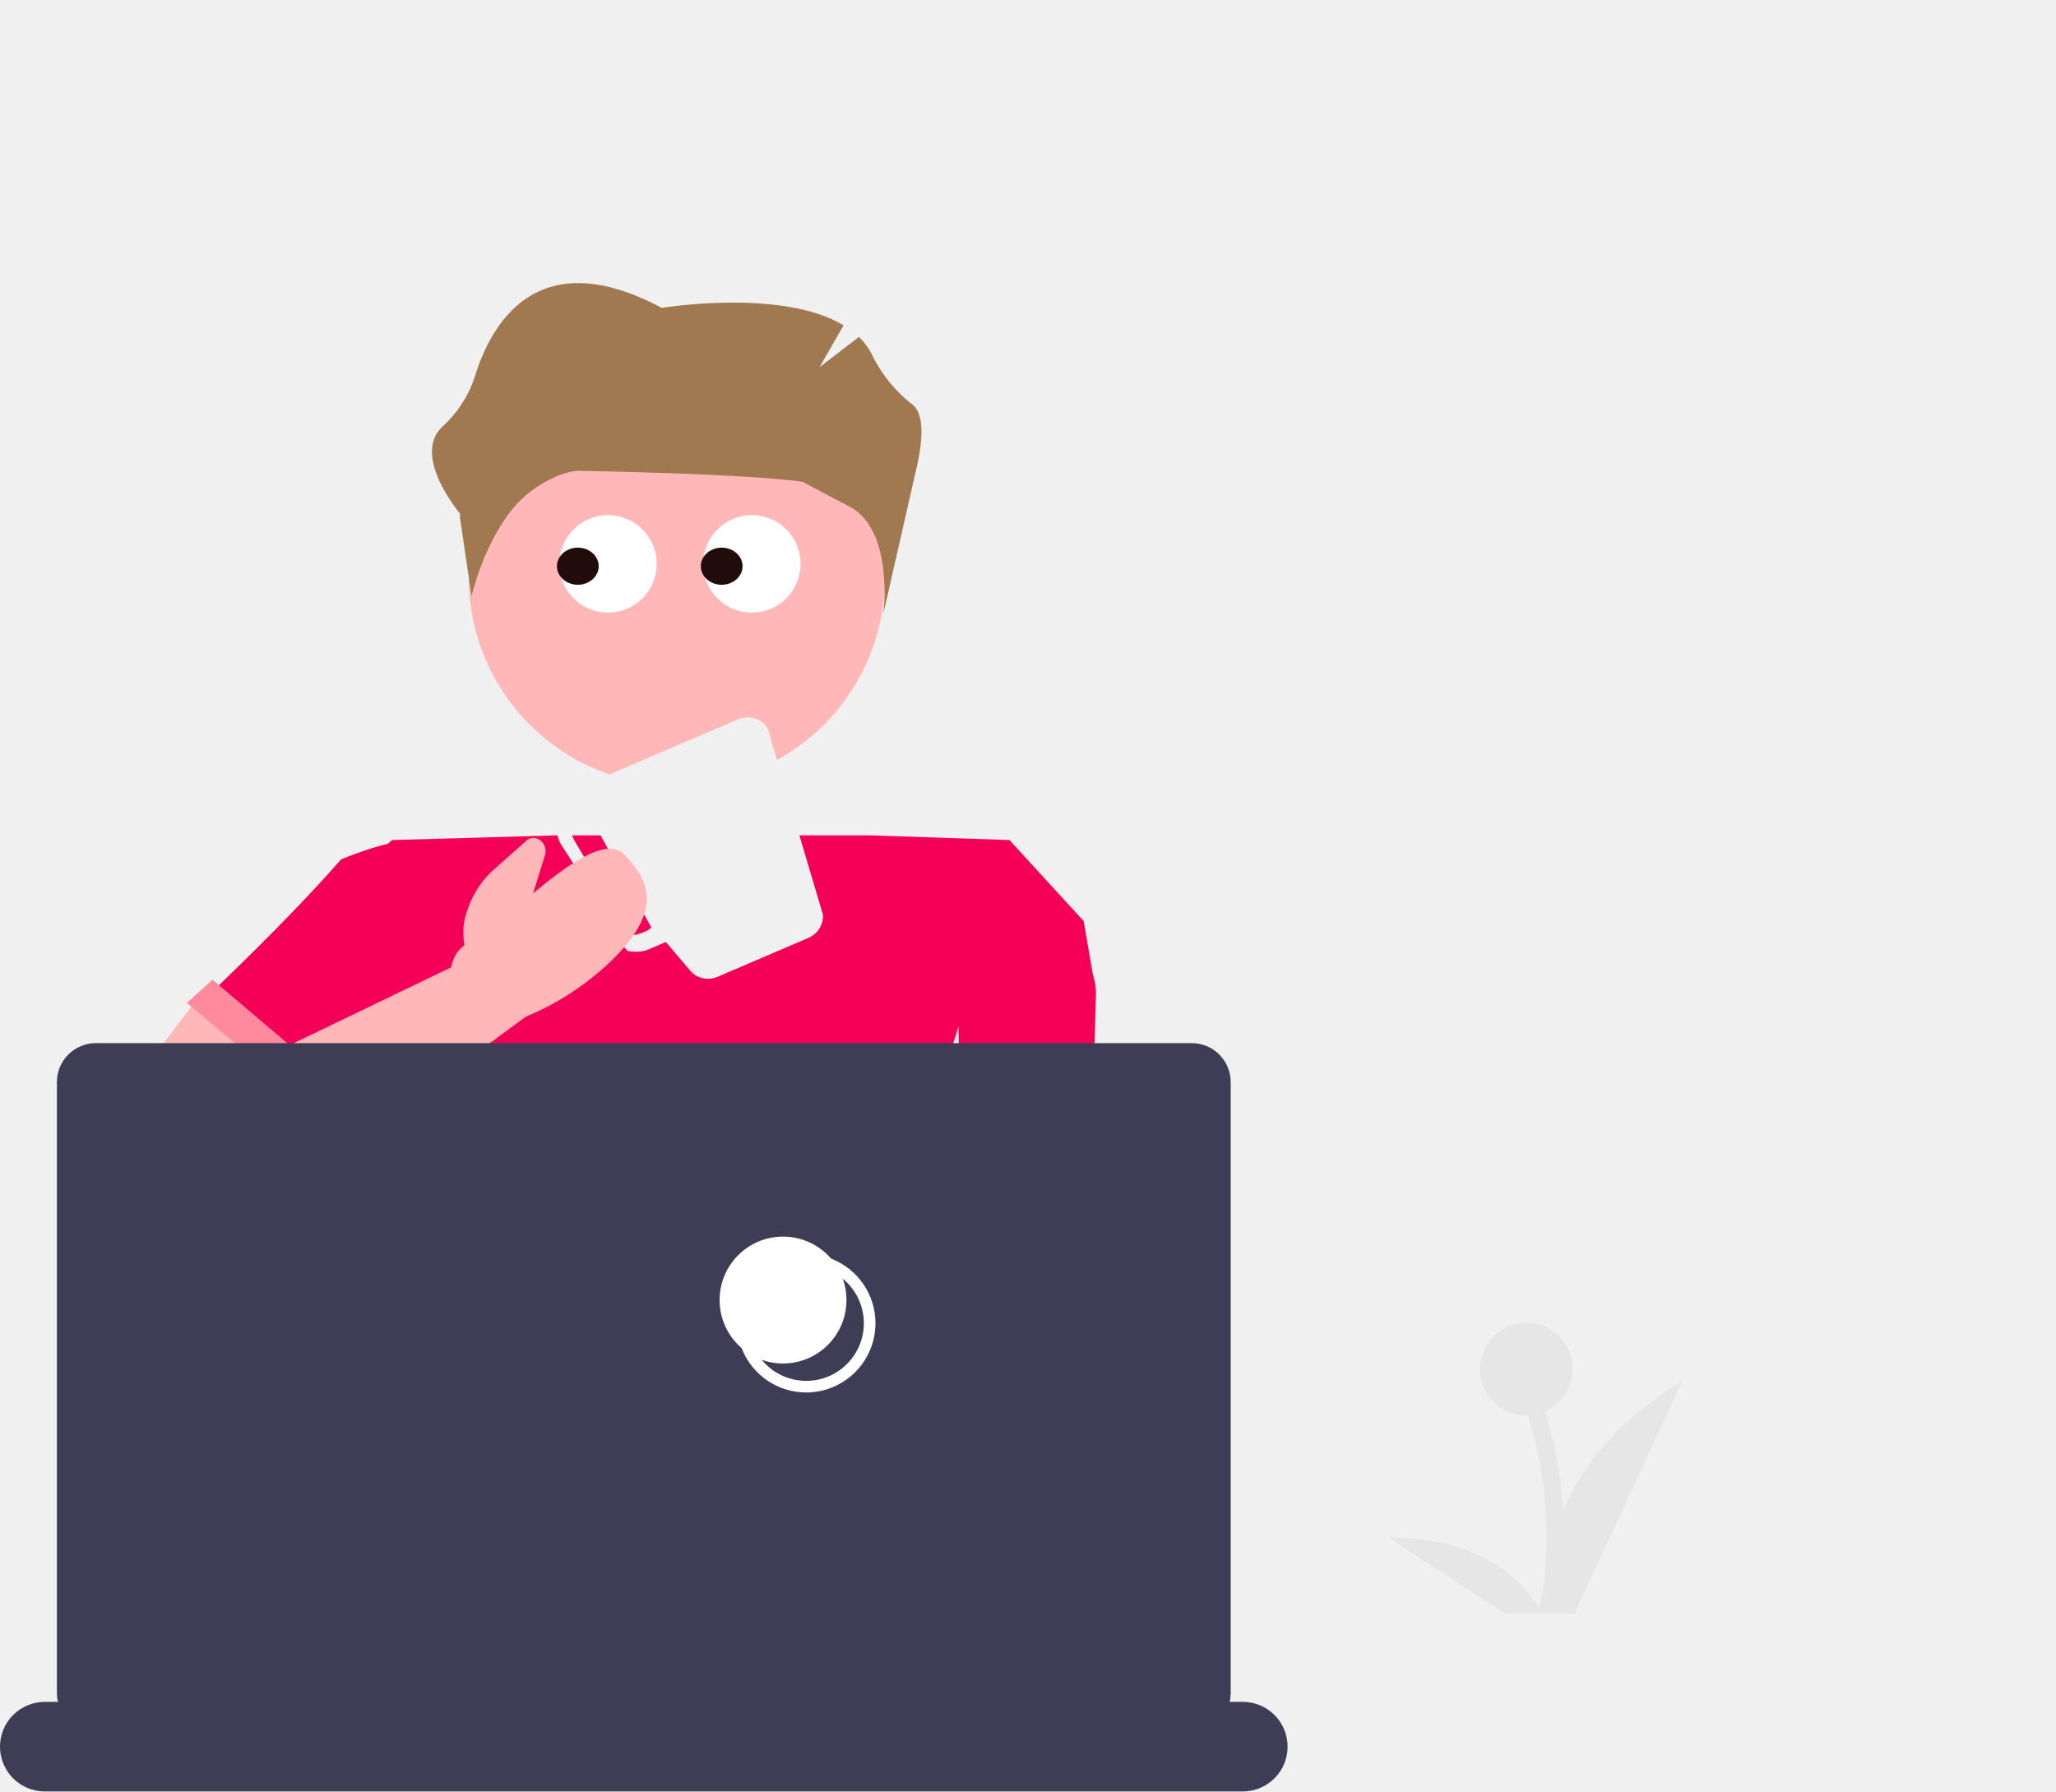
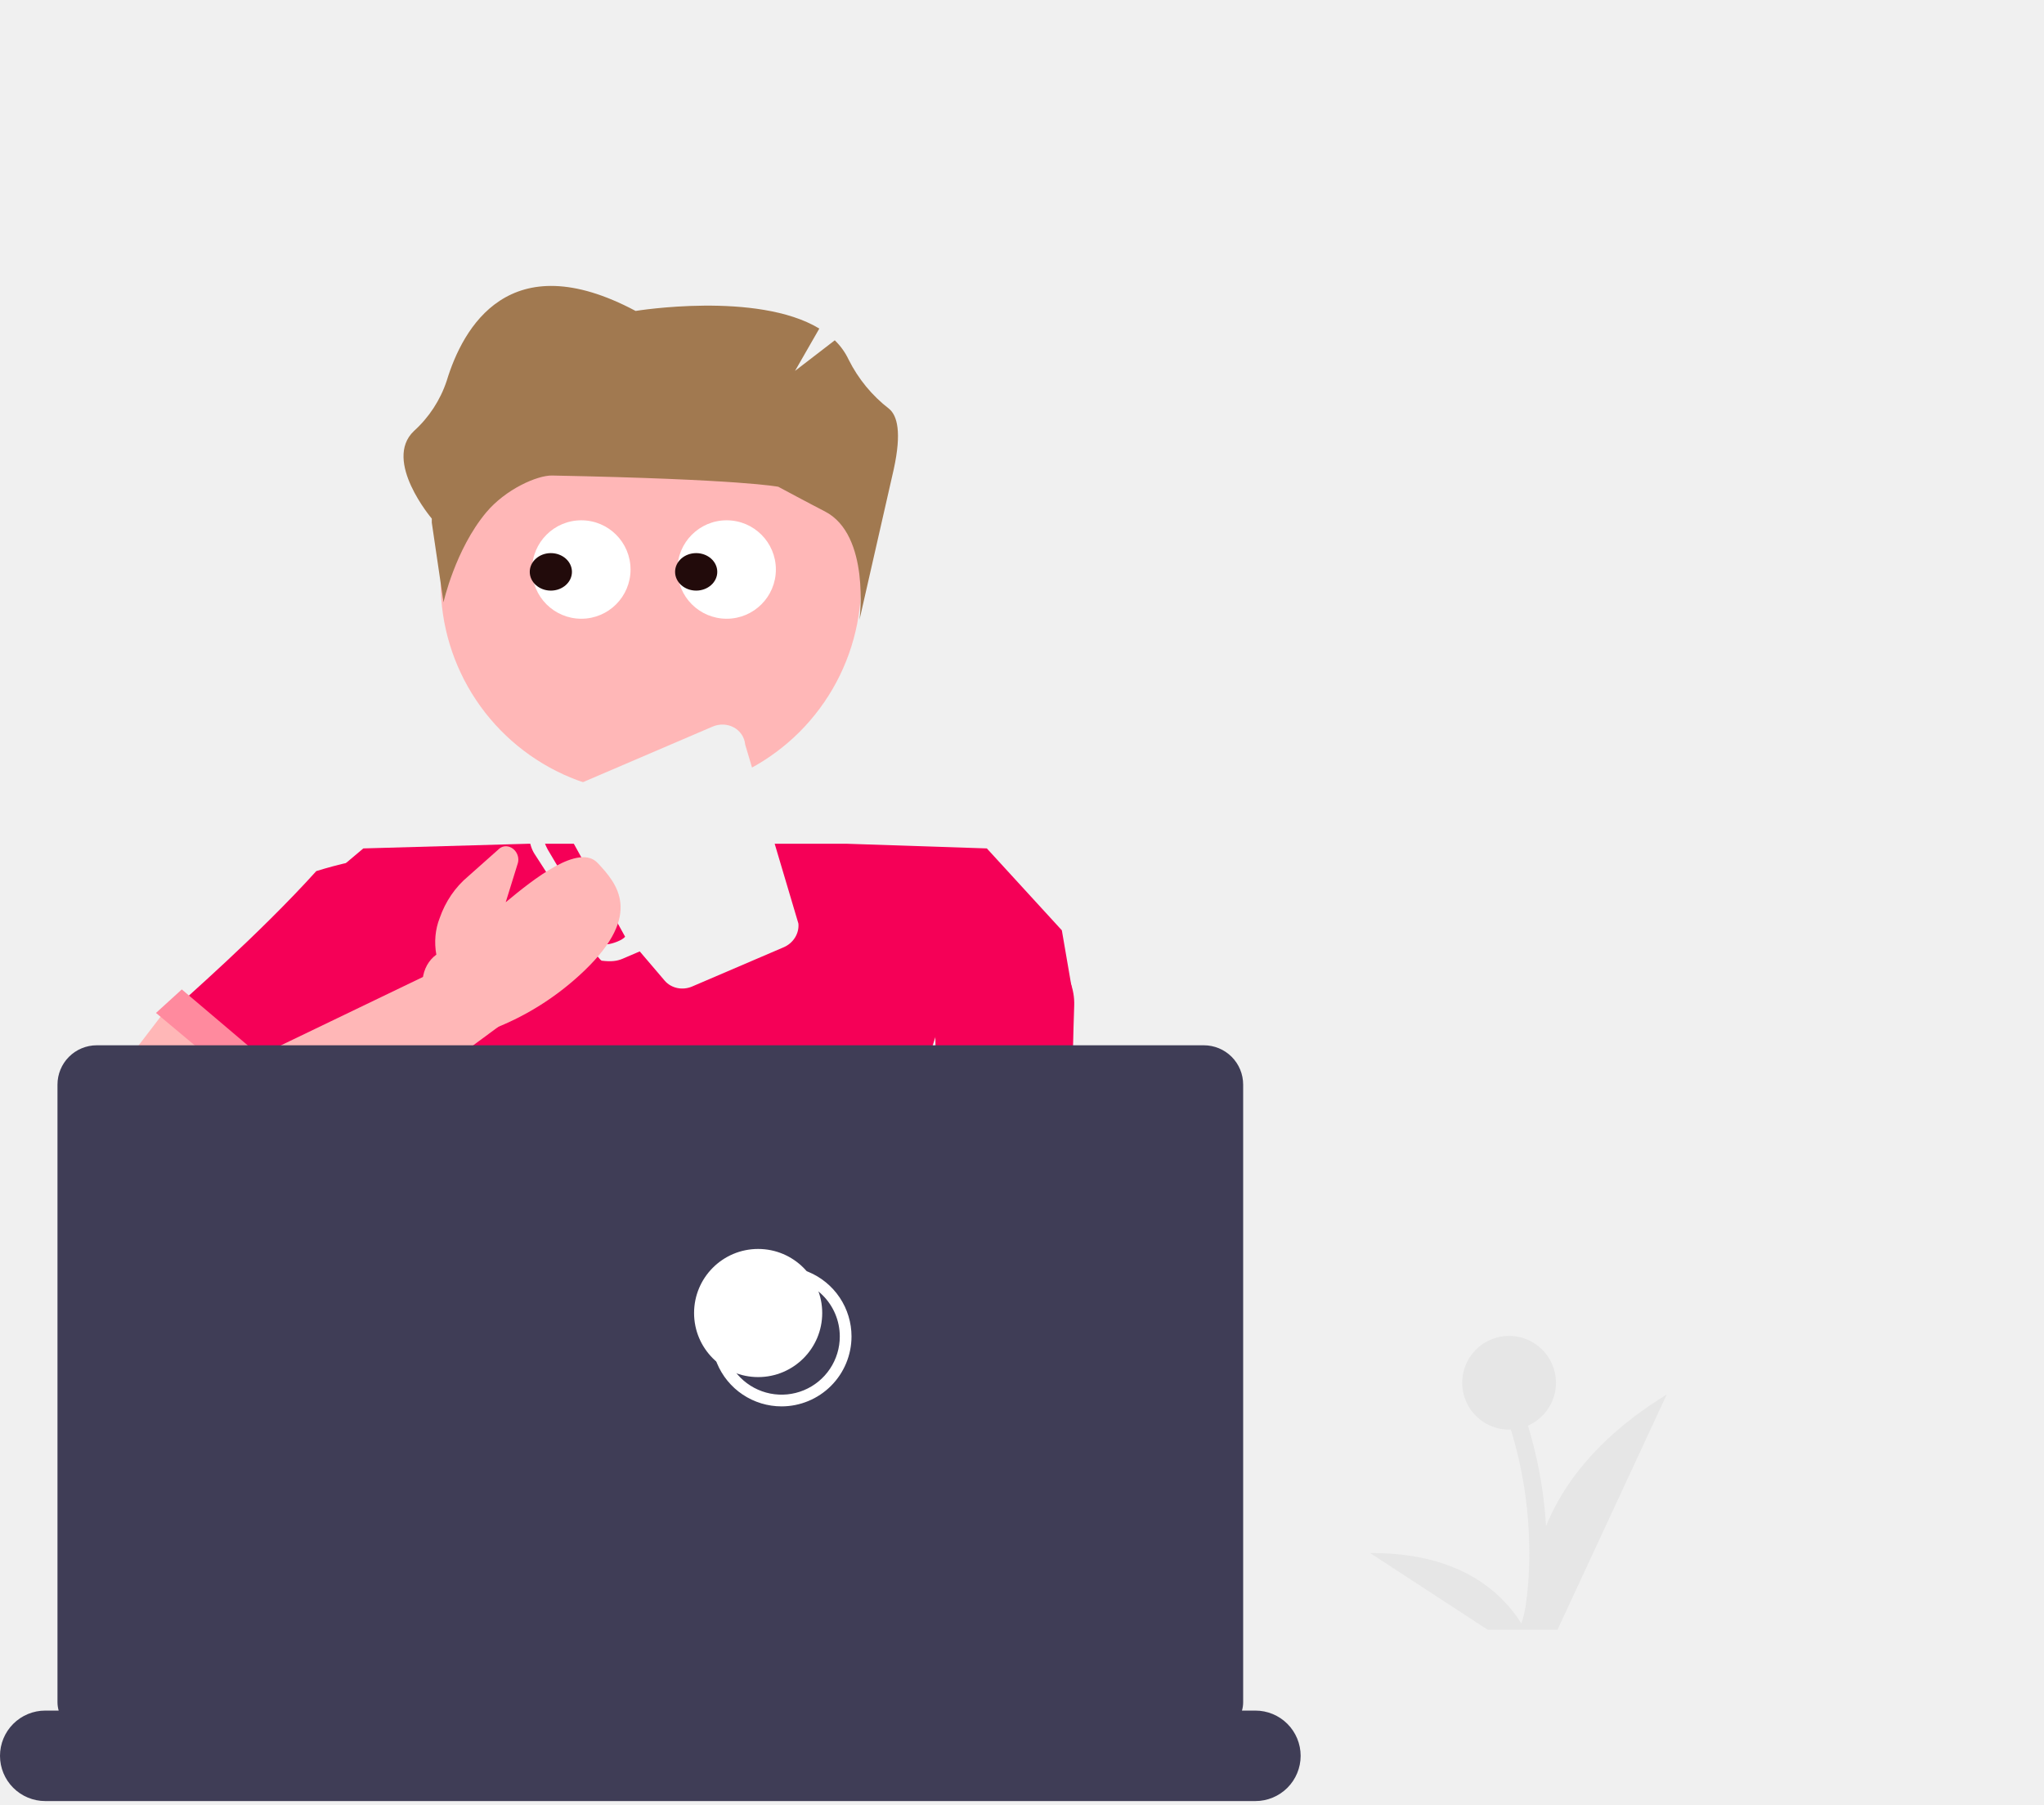
- <svg xmlns="http://www.w3.org/2000/svg" width="443" height="386" viewBox="0 0 443 386" fill="none">
-   <path d="M101 124.443C101 133.311 103.63 141.981 108.557 149.354C113.484 156.728 120.487 162.475 128.68 165.869C136.873 169.263 145.889 170.151 154.587 168.42C163.285 166.69 171.274 162.42 177.545 156.149C183.816 149.878 188.086 141.889 189.816 133.191C191.547 124.493 190.659 115.477 187.265 107.284C183.871 99.091 178.124 92.088 170.75 87.161C163.377 82.234 154.707 79.604 145.839 79.604C133.977 79.575 122.588 84.258 114.179 92.625C105.771 100.992 101.03 112.357 101 124.22C101 124.294 101 124.369 101 124.443Z" fill="#FFB7B7" />
-   <path d="M196.63 87.197C193.016 84.406 190.077 80.835 188.034 76.751C187.305 75.199 186.298 73.792 185.065 72.6L176.587 79.121L181.768 70.096C168.498 62.075 142.585 66.335 142.585 66.335C115.628 51.981 105.73 69.899 102.279 81.263C100.912 85.375 98.501 89.062 95.283 91.964C88.633 98.304 99.105 110.637 99.105 110.637V111.508L101.604 128.484C101.604 128.484 104.104 117.237 110.699 109.333C114.858 104.35 121.626 101.387 124.769 101.449C165.339 102.24 173.02 103.847 173.02 103.847C173.02 103.847 179.889 107.537 182.922 109.087C192.724 114.096 190.333 132.233 190.333 132.233L197.658 100.042C199.349 92.239 198.41 88.659 196.63 87.197Z" fill="#A17950" />
-   <circle cx="130.999" cy="121.5" r="10.5" fill="white" />
-   <ellipse cx="124.5" cy="122" rx="4.5" ry="4" fill="#220B0B" />
-   <circle cx="161.999" cy="121.5" r="10.5" fill="white" />
-   <ellipse cx="155.5" cy="122" rx="4.5" ry="4" fill="#220B0B" />
-   <path d="M64.166 231.448L44.882 212.146L28.962 232.977C26.372 236.408 24.906 240.58 24.869 244.624C24.832 248.669 26.226 252.275 28.762 254.692C30.088 255.955 31.686 256.854 33.46 257.335C35.234 257.816 37.148 257.869 39.087 257.492C41.026 257.114 42.95 256.313 44.743 255.137C46.537 253.961 48.164 252.434 49.526 250.647L64.452 231.478L64.166 231.448Z" fill="#FFB7B7" />
-   <g clip-path="url(#clip0_149_152)">
-     <path d="M133.211 310.399C136.199 311.639 137.187 313.237 137.187 313.237C137.845 313.091 138.526 313.081 139.187 313.207C139.849 313.333 140.478 313.593 141.035 313.972C141.593 314.35 142.068 314.839 142.431 315.408C142.793 315.977 143.037 316.614 143.145 317.281L143.473 319.277C143.677 320.531 143.394 321.817 142.684 322.87C141.973 323.923 140.887 324.664 139.65 324.941L139.503 324.974C134.579 327.403 129.246 328.888 123.781 329.352C112.069 330.341 106.157 325.33 106.133 321.663C106.11 318.196 119.852 316.324 124.942 315.569L119.789 313.379C119.459 313.238 119.185 312.993 119.009 312.68C118.833 312.368 118.766 312.005 118.816 311.649C118.867 311.294 119.034 310.964 119.29 310.713C119.546 310.462 119.878 310.303 120.234 310.26L126.262 309.541C128.614 309.23 131.006 309.525 133.211 310.399V310.399Z" fill="#FFB7B7" />
-     <path d="M213.102 309.653L139.504 324.967L136.075 312.305L208.04 284.495C209.747 284.131 211.51 284.121 213.221 284.465C214.931 284.81 216.553 285.502 217.986 286.499C219.419 287.496 220.633 288.776 221.554 290.262C222.474 291.748 223.082 293.408 223.339 295.139V295.139C223.828 298.413 223.036 301.752 221.128 304.457C219.22 307.162 216.344 309.024 213.102 309.653Z" fill="#FFB7B7" />
-     <path d="M200.404 277.02L225.868 278.68L223.392 298.619C222.965 301.884 221.298 304.861 218.739 306.927C216.18 308.993 212.926 309.99 209.656 309.71V309.71C207.946 309.565 206.283 309.075 204.767 308.27C203.251 307.464 201.914 306.36 200.835 305.022C199.756 303.684 198.958 302.142 198.489 300.486C198.02 298.831 197.889 297.096 198.104 295.388L200.19 276.868L200.404 277.02Z" fill="#FFB7B7" />
-     <path d="M236.137 214.499C235.277 239.584 235.576 270.305 235.608 274.772L207.29 276.26L206.41 213.484C206.438 211.624 206.88 209.794 207.709 208.107C208.538 206.42 209.736 204.912 211.23 203.675C212.723 202.437 214.481 201.497 216.396 200.913C218.31 200.328 220.34 200.11 222.361 200.274V200.274C226.186 200.582 229.755 202.234 232.322 204.885C234.889 207.536 236.256 210.981 236.137 214.499Z" fill="#F50057" />
-     <path d="M198.255 276.891L228.039 279.501L228.957 269.562L199.461 267.274L198.255 276.891Z" fill="#FF8A9E" />
+ <svg xmlns="http://www.w3.org/2000/svg" width="436" height="385" viewBox="0 0 436 385" fill="none">
+   <g id="nain tomando cafe">
+     <path id="Vector" d="M94 124.443C94 133.311 96.63 141.981 101.557 149.354C106.484 156.728 113.487 162.475 121.68 165.869C129.873 169.263 138.889 170.151 147.587 168.42C156.285 166.69 164.274 162.42 170.545 156.149C176.816 149.878 181.086 141.889 182.816 133.191C184.547 124.493 183.659 115.477 180.265 107.284C176.871 99.091 171.124 92.088 163.75 87.161C156.377 82.234 147.707 79.604 138.839 79.604C126.977 79.575 115.588 84.258 107.179 92.625C98.77 100.992 94.03 112.357 94 124.22C94 124.294 94 124.369 94 124.443Z" fill="#FFB7B7" />
+     <path id="Vector_2" d="M189.63 87.197C186.016 84.406 183.077 80.835 181.034 76.751C180.305 75.199 179.298 73.792 178.065 72.6L169.587 79.121L174.768 70.096C161.498 62.075 135.585 66.335 135.585 66.335C108.628 51.981 98.73 69.899 95.279 81.263C93.912 85.375 91.501 89.062 88.283 91.964C81.633 98.304 92.105 110.637 92.105 110.637V111.508L94.604 128.484C94.604 128.484 97.103 117.237 103.699 109.333C107.858 104.35 114.626 101.387 117.769 101.449C158.339 102.24 166.02 103.847 166.02 103.847C166.02 103.847 172.889 107.537 175.922 109.087C185.724 114.096 183.333 132.233 183.333 132.233L190.658 100.042C192.349 92.239 191.41 88.659 189.63 87.197Z" fill="#A17950" />
+     <g id="leftEye">
+       <circle id="Ellipse 5" cx="123.999" cy="121.5" r="10.5" fill="white" />
+       <ellipse id="Ellipse 6" cx="117.5" cy="122" rx="4.5" ry="4" fill="#220B0B" />
+     </g>
+     <g id="right-eye">
+       <circle id="Ellipse 7" cx="154.999" cy="121.5" r="10.5" fill="white" />
+       <ellipse id="Ellipse 8" cx="148.5" cy="122" rx="4.5" ry="4" fill="#220B0B" />
+     </g>
+     <path id="Vector_3" d="M57.166 231.448L37.882 212.146L21.962 232.977C19.372 236.408 17.906 240.58 17.869 244.624C17.832 248.669 19.226 252.275 21.762 254.692V254.692C23.088 255.955 24.686 256.854 26.46 257.335C28.234 257.816 30.148 257.869 32.087 257.492C34.026 257.114 35.95 256.313 37.743 255.137C39.537 253.961 41.164 252.434 42.526 250.647L57.452 231.478L57.166 231.448Z" fill="#FFB7B7" />
+     <path id="Vector_4" d="M85 280.5L81 226L67.763 208.855L48 213L52 202.5L77.5 181L112.807 180H180.5L210.5 181L226.5 198.472L229 213L203.5 208.855L198 226L201 306V334H85V300.958V280.5Z" fill="#F50057" />
+     <path id="Vector_5" d="M126.211 310.399C129.199 311.639 130.187 313.237 130.187 313.237C130.845 313.091 131.526 313.081 132.187 313.207C132.849 313.333 133.478 313.593 134.035 313.972C134.593 314.35 135.068 314.839 135.431 315.408C135.793 315.977 136.037 316.614 136.145 317.281L136.473 319.277C136.677 320.531 136.394 321.817 135.684 322.87C134.973 323.923 133.887 324.664 132.65 324.941L132.503 324.974C127.579 327.403 122.246 328.888 116.781 329.352C105.069 330.341 99.157 325.33 99.133 321.663C99.11 318.196 112.852 316.324 117.942 315.569L112.789 313.379C112.459 313.238 112.185 312.993 112.009 312.68C111.833 312.368 111.766 312.005 111.816 311.649C111.867 311.294 112.034 310.964 112.29 310.713C112.546 310.462 112.878 310.303 113.234 310.26L119.262 309.541C121.614 309.23 124.006 309.525 126.211 310.399V310.399Z" fill="#FFB7B7" />
+     <path id="Vector_6" d="M206.102 309.653L132.504 324.967L129.075 312.305L201.04 284.495C202.747 284.131 204.51 284.121 206.221 284.465C207.931 284.81 209.553 285.502 210.986 286.499C212.419 287.496 213.633 288.776 214.554 290.262C215.474 291.748 216.082 293.408 216.339 295.139V295.139C216.828 298.413 216.036 301.752 214.128 304.457C212.22 307.162 209.344 309.024 206.102 309.653Z" fill="#FFB7B7" />
+     <path id="Vector_7" d="M193.404 277.02L218.868 278.68L216.392 298.619C215.965 301.884 214.298 304.861 211.739 306.927C209.18 308.993 205.926 309.99 202.656 309.71V309.71C200.946 309.565 199.283 309.075 197.767 308.27C196.251 307.464 194.914 306.36 193.835 305.022C192.756 303.684 191.958 302.142 191.489 300.486C191.02 298.831 190.889 297.096 191.104 295.388L193.19 276.868L193.404 277.02Z" fill="#FFB7B7" />
+     <path id="Vector_8" d="M229.137 214.499C228.277 239.584 228.576 270.305 228.608 274.772L200.29 276.26L199.41 213.484C199.438 211.624 199.88 209.794 200.709 208.107C201.538 206.42 202.736 204.912 204.23 203.675C205.723 202.437 207.481 201.497 209.396 200.913C211.31 200.328 213.34 200.11 215.361 200.274V200.274C219.186 200.582 222.755 202.234 225.322 204.885C227.889 207.536 229.256 210.981 229.137 214.499Z" fill="#F50057" />
+     <path id="Vector_9" d="M191.255 276.891L221.039 279.501L221.957 269.562L192.461 267.274L191.255 276.891Z" fill="#FF8A9E" />
+     <path id="Vector_10" d="M67.468 185.838C55.131 199.507 38.876 213.568 36.495 215.852L64.287 238.911L98.163 207.076C99.117 206.092 99.636 204.796 99.689 203.27C99.743 201.744 99.329 200.019 98.473 198.201C97.617 196.383 96.338 194.512 94.713 192.701C93.089 190.891 91.154 189.18 89.027 187.674C85.008 184.824 85.862 183.821 81.88 183.176C77.897 182.531 67.468 185.838 67.468 185.838Z" fill="#F50057" />
+     <path id="Vector_11" d="M331.897 294.998C331.897 293.02 331.31 291.087 330.212 289.443C329.113 287.799 327.552 286.518 325.725 285.761C323.898 285.004 321.888 284.806 319.949 285.192C318.009 285.578 316.228 286.53 314.83 287.928C313.431 289.326 312.479 291.108 312.093 293.047C311.708 294.987 311.906 296.997 312.662 298.824C313.419 300.65 314.701 302.212 316.345 303.31C317.989 304.409 319.922 304.995 321.899 304.995C322.024 304.995 322.144 304.981 322.268 304.977C324.74 313.012 326.061 321.358 326.191 329.765C326.286 333.955 326.046 338.147 325.474 342.3C325.039 345.247 324.227 348.627 321.302 350.004C319.12 351.03 321.021 354.263 323.194 353.241C326.493 351.689 328.098 348.209 328.818 344.809C329.638 340.424 330.016 335.968 329.946 331.509C329.985 322.237 328.631 313.012 325.929 304.143C327.704 303.362 329.213 302.081 330.272 300.457C331.332 298.834 331.896 296.937 331.897 294.998V294.998Z" fill="#E6E6E6" />
+     <path id="Vector_12" d="M59.235 237.82L33.275 216.097L38.778 211.084L64.317 232.744L59.235 237.82Z" fill="#FF8A9E" />
+     <g id="left-arm">
+       <path id="Vector_13" d="M152.004 155.011L121.97 167.882C121.292 168.171 120.682 168.597 120.182 169.129C119.682 169.662 119.305 170.288 119.077 170.965C117.887 171.248 116.772 171.795 115.824 172.563C114.875 173.33 114.121 174.296 113.622 175.382C113.123 176.467 112.894 177.641 112.954 178.806C113.014 179.971 113.361 181.095 113.967 182.086C114.572 183.076 118.32 188.793 118.32 188.793C118.32 188.793 126.969 204.433 128.36 204.954C130.408 205.192 131.608 205.05 132.845 204.52C132.845 204.52 135.476 203.392 136.462 202.97L141.81 209.245C142.494 210.026 143.43 210.565 144.479 210.784C145.528 211.002 146.636 210.888 147.639 210.457L167.166 202.089C168.169 201.659 169.016 200.936 169.581 200.026C170.147 199.115 170.401 198.066 170.307 197.032L158.952 158.836C158.883 158.079 158.63 157.356 158.213 156.723C157.796 156.091 157.227 155.568 156.551 155.196C155.875 154.824 155.112 154.613 154.322 154.581C153.532 154.549 152.738 154.696 152.004 155.011ZM129.584 201.453C128.193 200.932 118.946 184.804 118.946 184.804L116.838 181.243C116.838 181.243 115.178 178.187 115.745 176.875C116.312 175.563 117.339 174.331 118.689 173.753C118.782 173.713 119.017 173.612 119.017 173.612C119.384 174.467 119.569 174.864 119.948 175.551L133.344 199.841C132.765 200.582 130.705 201.344 129.584 201.453Z" fill="#F0F0F0" />
+       <path id="Vector_14" d="M93.78 195.876C92.835 198.279 92.59 200.985 93.073 203.661C92.266 204.245 91.592 205.009 91.092 205.907C90.591 206.806 90.275 207.82 90.161 208.887C90.048 209.955 90.14 211.054 90.432 212.117C90.724 213.181 91.21 214.187 91.861 215.075L93.811 217.743C95.032 219.421 96.769 220.585 98.664 220.993C100.559 221.402 102.469 221.026 104.002 219.941L104.195 219.873C111.801 217.087 118.738 212.751 124.649 207.087C137.325 194.909 131.506 188.422 127.5 184.123C123.494 179.823 113.752 187.588 107.872 192.486L110.466 184.123C110.614 183.598 110.597 183.022 110.418 182.48C110.24 181.938 109.908 181.457 109.473 181.108C109.038 180.759 108.522 180.559 108 180.539C107.477 180.519 106.976 180.679 106.569 180.995L99.837 186.981C97.094 189.272 95.008 192.335 93.78 195.876Z" fill="#FFB7B7" />
+       <path id="Vector_15" d="M41.958 266.5L107.876 217.891L99.551 203.931L24.144 240.239C22.607 241.359 21.332 242.836 20.397 244.58C19.463 246.323 18.889 248.295 18.71 250.375C18.532 252.455 18.753 254.598 19.361 256.673C19.968 258.747 20.948 260.71 22.241 262.439V262.439C24.678 265.715 28.092 267.968 31.768 268.725C35.444 269.482 39.096 268.685 41.958 266.5V266.5Z" fill="#FFB7B7" />
+     </g>
+     <path id="Path 482" d="M328.717 355.243C328.717 355.243 315.312 322.245 355.528 297.497L328.717 355.243Z" fill="#E6E6E6" />
+     <path id="Path 483" d="M327.998 354.642C327.998 354.642 323.909 331.123 292.258 331.325L327.998 354.642Z" fill="#E6E6E6" />
+     <path id="Vector_16" d="M350.426 383.527H295.463C294.409 383.527 293.376 383.23 292.482 382.671C291.588 382.112 290.869 381.313 290.408 380.365L278.441 355.767C278.025 354.91 277.832 353.961 277.883 353.009C277.934 352.057 278.225 351.134 278.731 350.326C279.236 349.518 279.939 348.852 280.772 348.39C281.606 347.928 282.544 347.686 283.497 347.686H362.392C363.345 347.686 364.283 347.928 365.116 348.39C365.95 348.852 366.653 349.518 367.158 350.326C367.664 351.134 367.955 352.057 368.006 353.009C368.056 353.96 367.864 354.909 367.447 355.766L355.481 380.364C355.019 381.313 354.301 382.112 353.407 382.671C352.513 383.23 351.48 383.527 350.426 383.527Z" fill="#F0F0F0" />
+     <path id="Vector_17" d="M277.436 374.585C277.436 377.144 276.419 379.598 274.609 381.408C272.799 383.218 270.345 384.235 267.786 384.235H9.65C7.091 384.235 4.636 383.218 2.826 381.408C1.017 379.598 6.62886e-06 377.144 0 374.585C0 372.025 1.017 369.571 2.826 367.761C4.636 365.951 7.091 364.935 9.65 364.935H12.515C12.351 364.36 12.266 363.765 12.262 363.168V231.381C12.262 229.158 13.145 227.026 14.716 225.455C16.288 223.883 18.42 223 20.642 223H256.793C259.016 223 261.148 223.883 262.719 225.455C264.291 227.026 265.174 229.158 265.174 231.381V363.168C265.175 363.766 265.089 364.361 264.92 364.934H267.785C269.053 364.934 270.308 365.184 271.478 365.669C272.649 366.154 273.713 366.865 274.609 367.761C275.505 368.657 276.216 369.721 276.701 370.892C277.186 372.062 277.436 373.317 277.436 374.585Z" fill="#3F3D56" />
+     <path id="Vector_18" d="M166.717 300.034C163.767 300.034 160.883 299.159 158.43 297.52C155.977 295.881 154.065 293.551 152.936 290.825C151.807 288.1 151.511 285.1 152.087 282.207C152.662 279.313 154.083 276.655 156.169 274.569C158.255 272.483 160.913 271.062 163.807 270.487C166.7 269.911 169.7 270.206 172.425 271.335C175.151 272.464 177.481 274.376 179.12 276.829C180.759 279.282 181.634 282.166 181.634 285.117C181.63 289.071 180.057 292.863 177.26 295.66C174.464 298.456 170.672 300.029 166.717 300.034V300.034ZM166.717 272.699C164.261 272.699 161.86 273.428 159.818 274.792C157.776 276.157 156.185 278.096 155.245 280.365C154.305 282.634 154.059 285.131 154.538 287.539C155.017 289.948 156.2 292.161 157.937 293.897C159.673 295.634 161.886 296.817 164.295 297.296C166.704 297.775 169.2 297.529 171.469 296.589C173.738 295.649 175.678 294.057 177.042 292.015C178.406 289.973 179.135 287.572 179.135 285.117C179.131 281.824 177.821 278.668 175.493 276.34C173.165 274.013 170.009 272.703 166.717 272.699V272.699Z" fill="white" />
+     <path id="Vector_19" d="M161.718 293.785C169.266 293.785 175.385 287.666 175.385 280.117C175.385 272.569 169.266 266.45 161.718 266.45C154.17 266.45 148.051 272.569 148.051 280.117C148.051 287.666 154.17 293.785 161.718 293.785Z" fill="white" />
  </g>
-   <path d="M92 280.5L88 226L74.763 208.855L55 213L59 202.5L84.5 181L119.807 180H187.5L217.5 181L233.5 198.472L236 213L210.5 208.855L205 226L208 306V334H92V300.958V280.5Z" fill="#F50057" />
-   <path d="M73.5 185.156C61.403 198.994 45.799 213.514 43.495 215.851L66.165 235.304L98.898 202.665C99.826 201.663 100.397 200.404 100.574 198.964C100.751 197.525 100.531 195.937 99.927 194.296C99.323 192.656 98.349 190.999 97.063 189.427C95.777 187.855 94.208 186.402 92.451 185.156C89.131 182.799 89.974 181.788 86.499 181.5C83.024 181.212 73.5 185.156 73.5 185.156Z" fill="#F50057" />
-   <path d="M66.235 237.82L40.275 216.097L45.778 211.084L71.317 232.744L66.235 237.82Z" fill="#FF8A9E" />
-   <path d="M159.004 155.011L128.97 167.882C128.292 168.171 127.682 168.597 127.182 169.129C126.682 169.662 126.305 170.288 126.077 170.965C124.887 171.248 123.772 171.795 122.824 172.563C121.875 173.33 121.121 174.296 120.622 175.382C120.123 176.467 119.894 177.641 119.954 178.806C120.014 179.971 120.361 181.095 120.967 182.086C121.572 183.076 125.32 188.793 125.32 188.793C125.32 188.793 133.969 204.433 135.36 204.954C137.408 205.192 138.608 205.05 139.845 204.52C139.845 204.52 142.476 203.392 143.462 202.97L148.81 209.245C149.494 210.026 150.43 210.565 151.479 210.784C152.528 211.002 153.636 210.888 154.639 210.457L174.166 202.089C175.169 201.659 176.016 200.936 176.581 200.026C177.147 199.115 177.401 198.066 177.307 197.032L165.952 158.836C165.883 158.079 165.63 157.356 165.213 156.723C164.796 156.091 164.227 155.568 163.551 155.196C162.875 154.824 162.112 154.613 161.322 154.581C160.532 154.549 159.738 154.696 159.004 155.011ZM136.584 201.453C135.193 200.932 125.946 184.804 125.946 184.804L123.838 181.243C123.838 181.243 122.178 178.187 122.745 176.875C123.312 175.563 124.339 174.331 125.689 173.753C125.782 173.713 126.017 173.612 126.017 173.612C126.384 174.467 126.569 174.864 126.948 175.551L140.344 199.841C139.765 200.582 137.705 201.344 136.584 201.453Z" fill="#F0F0F0" />
-   <path d="M100.78 195.876C99.835 198.279 99.59 200.985 100.073 203.661C99.266 204.245 98.592 205.009 98.092 205.907C97.591 206.806 97.275 207.82 97.161 208.887C97.048 209.955 97.14 211.054 97.432 212.117C97.724 213.181 98.21 214.187 98.861 215.075L100.811 217.743C102.032 219.421 103.769 220.585 105.664 220.993C107.559 221.402 109.469 221.026 111.002 219.941L111.195 219.873C118.801 217.087 125.738 212.751 131.649 207.087C144.325 194.909 138.506 188.422 134.5 184.123C130.494 179.823 120.752 187.588 114.872 192.486L117.466 184.123C117.614 183.598 117.597 183.022 117.418 182.48C117.24 181.938 116.908 181.457 116.473 181.108C116.038 180.759 115.522 180.559 115 180.539C114.477 180.519 113.976 180.679 113.569 180.995L106.837 186.981C104.094 189.272 102.008 192.335 100.78 195.876Z" fill="#FFB7B7" />
-   <path d="M48.958 266.5L114.876 217.891L106.551 203.931L31.144 240.239C29.607 241.359 28.332 242.836 27.397 244.58C26.463 246.323 25.889 248.295 25.71 250.375C25.532 252.455 25.753 254.598 26.361 256.673C26.968 258.747 27.948 260.71 29.241 262.439C31.678 265.715 35.092 267.968 38.768 268.725C42.444 269.482 46.096 268.685 48.958 266.5Z" fill="#FFB7B7" />
-   <path d="M338.897 294.998C338.897 293.02 338.31 291.087 337.212 289.443C336.113 287.799 334.552 286.518 332.725 285.761C330.898 285.004 328.888 284.806 326.949 285.192C325.009 285.578 323.228 286.53 321.83 287.928C320.431 289.326 319.479 291.108 319.093 293.047C318.708 294.987 318.906 296.997 319.662 298.824C320.419 300.65 321.701 302.212 323.345 303.31C324.989 304.409 326.922 304.995 328.899 304.995C329.024 304.995 329.144 304.981 329.268 304.977C331.74 313.012 333.061 321.358 333.191 329.765C333.286 333.955 333.046 338.147 332.474 342.3C332.039 345.247 331.227 348.627 328.302 350.004C326.12 351.03 328.021 354.263 330.194 353.241C333.493 351.689 335.098 348.209 335.818 344.809C336.638 340.424 337.016 335.968 336.946 331.509C336.985 322.237 335.631 313.012 332.929 304.143C334.704 303.362 336.213 302.081 337.272 300.457C338.332 298.834 338.896 296.937 338.897 294.998Z" fill="#E6E6E6" />
-   <path d="M335.717 355.243C335.717 355.243 322.312 322.245 362.528 297.497L335.717 355.243Z" fill="#E6E6E6" />
-   <path d="M334.998 354.642C334.998 354.642 330.909 331.123 299.258 331.325L334.998 354.642Z" fill="#E6E6E6" />
-   <path d="M357.426 383.527H302.463C301.409 383.527 300.376 383.23 299.482 382.671C298.588 382.112 297.869 381.313 297.408 380.365L285.441 355.767C285.025 354.91 284.832 353.961 284.883 353.009C284.934 352.057 285.225 351.134 285.731 350.326C286.236 349.518 286.939 348.852 287.772 348.39C288.606 347.928 289.544 347.686 290.497 347.686H369.392C370.345 347.686 371.283 347.928 372.116 348.39C372.95 348.852 373.653 349.518 374.158 350.326C374.664 351.134 374.955 352.057 375.006 353.009C375.056 353.96 374.864 354.909 374.447 355.766L362.481 380.364C362.019 381.313 361.301 382.112 360.407 382.671C359.513 383.23 358.48 383.527 357.426 383.527Z" fill="#F0F0F0" />
-   <path d="M277.436 376.35C277.436 378.909 276.419 381.364 274.609 383.174C272.799 384.983 270.345 386 267.786 386H9.65C7.091 386 4.636 384.983 2.826 383.174C1.017 381.364 6.62886e-06 378.909 0 376.35C0 373.791 1.017 371.336 2.826 369.526C4.636 367.717 7.091 366.7 9.65 366.7H12.515C12.351 366.125 12.266 365.531 12.262 364.933V233.146C12.262 230.924 13.145 228.792 14.716 227.22C16.288 225.648 18.42 224.765 20.642 224.765H256.793C259.016 224.765 261.148 225.648 262.719 227.22C264.291 228.792 265.174 230.923 265.174 233.146V364.933C265.175 365.531 265.089 366.126 264.92 366.7H267.785C269.053 366.7 270.308 366.949 271.478 367.434C272.649 367.919 273.713 368.63 274.609 369.526C275.505 370.422 276.216 371.486 276.701 372.657C277.186 373.828 277.436 375.083 277.436 376.35Z" fill="#3F3D56" />
-   <path d="M173.717 300.034C170.767 300.034 167.883 299.159 165.43 297.52C162.977 295.881 161.065 293.551 159.936 290.825C158.807 288.1 158.511 285.1 159.087 282.207C159.662 279.313 161.083 276.655 163.169 274.569C165.255 272.483 167.913 271.062 170.807 270.487C173.7 269.911 176.7 270.206 179.425 271.335C182.151 272.464 184.481 274.376 186.12 276.829C187.759 279.282 188.634 282.166 188.634 285.117C188.63 289.071 187.057 292.863 184.26 295.66C181.464 298.456 177.672 300.029 173.717 300.034ZM173.717 272.699C171.261 272.699 168.86 273.428 166.818 274.792C164.776 276.157 163.185 278.096 162.245 280.365C161.305 282.634 161.059 285.131 161.538 287.539C162.017 289.948 163.2 292.161 164.937 293.897C166.673 295.634 168.886 296.817 171.295 297.296C173.704 297.775 176.2 297.529 178.469 296.589C180.738 295.649 182.678 294.057 184.042 292.015C185.406 289.973 186.135 287.572 186.135 285.117C186.131 281.824 184.821 278.668 182.493 276.34C180.165 274.013 177.009 272.703 173.717 272.699Z" fill="white" />
-   <path d="M168.718 293.785C176.266 293.785 182.385 287.666 182.385 280.117C182.385 272.569 176.266 266.45 168.718 266.45C161.17 266.45 155.051 272.569 155.051 280.117C155.051 287.666 161.17 293.785 168.718 293.785Z" fill="white" />
-   <defs>
-     <clipPath id="clip0_149_152">
-       <rect width="110.03" height="146.075" fill="white" transform="matrix(-0.976639 -0.214885 -0.214885 0.976639 243.849 207.644)" />
-     </clipPath>
-   </defs>
</svg>
